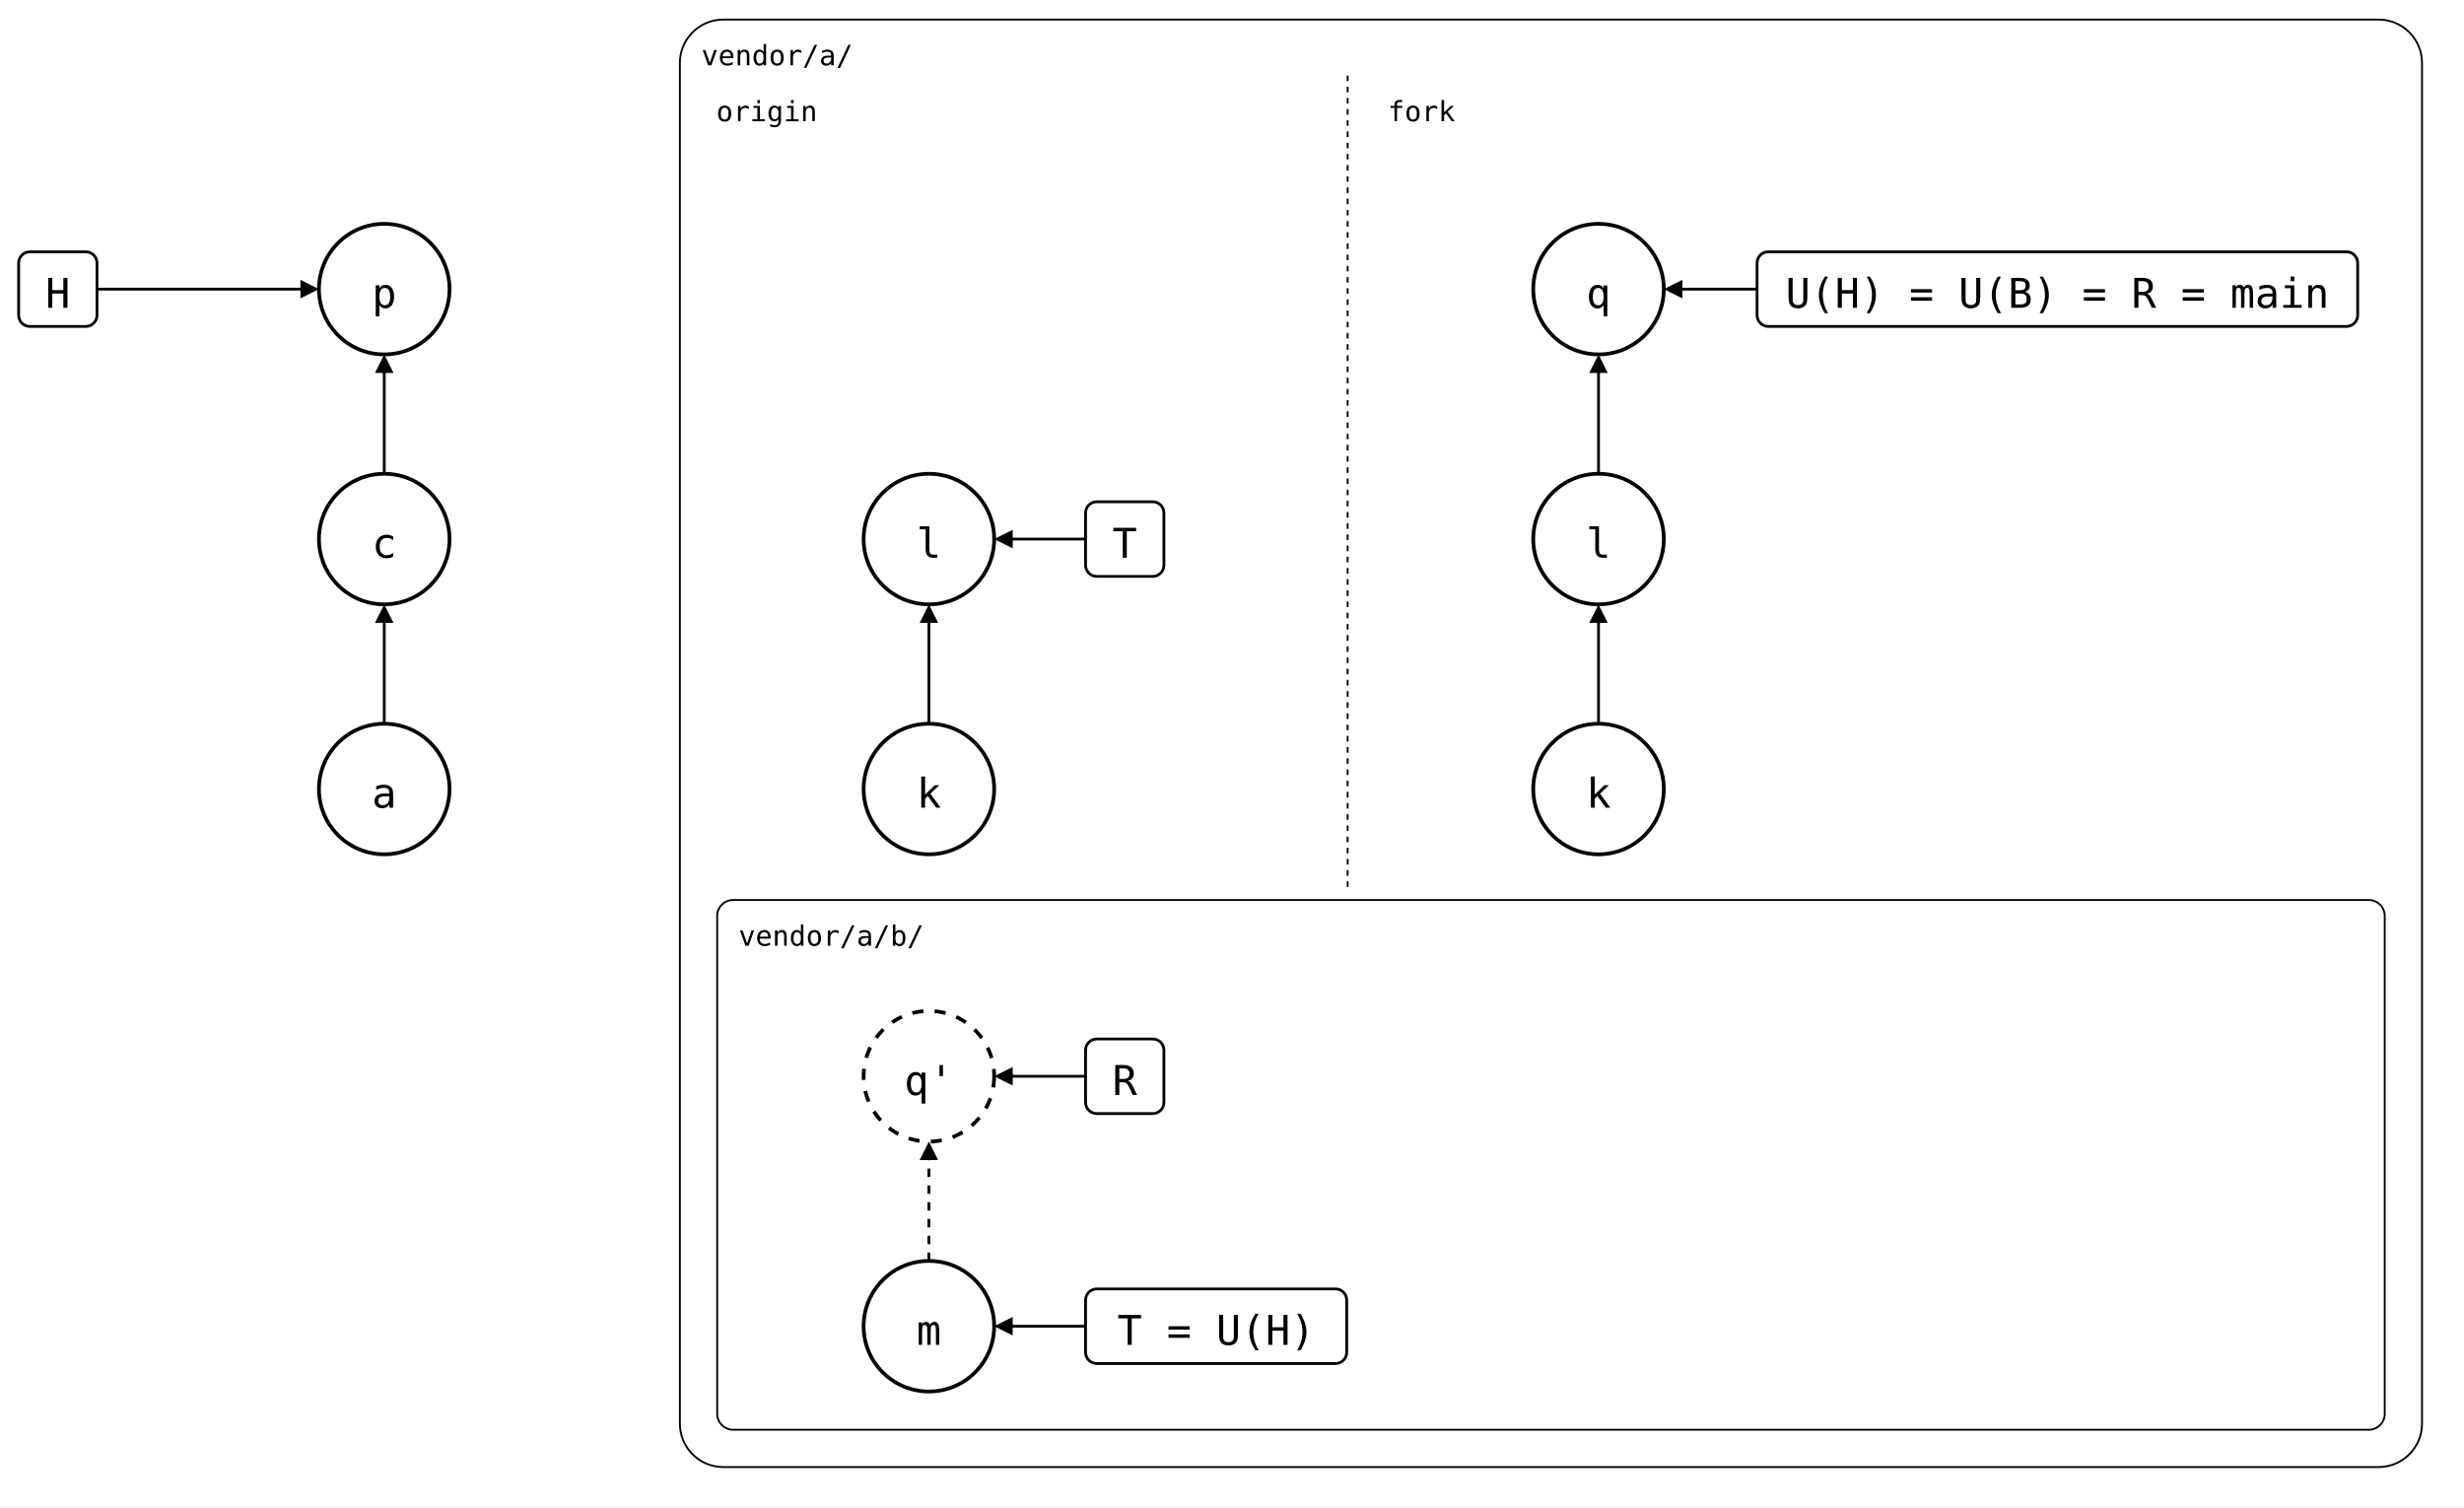
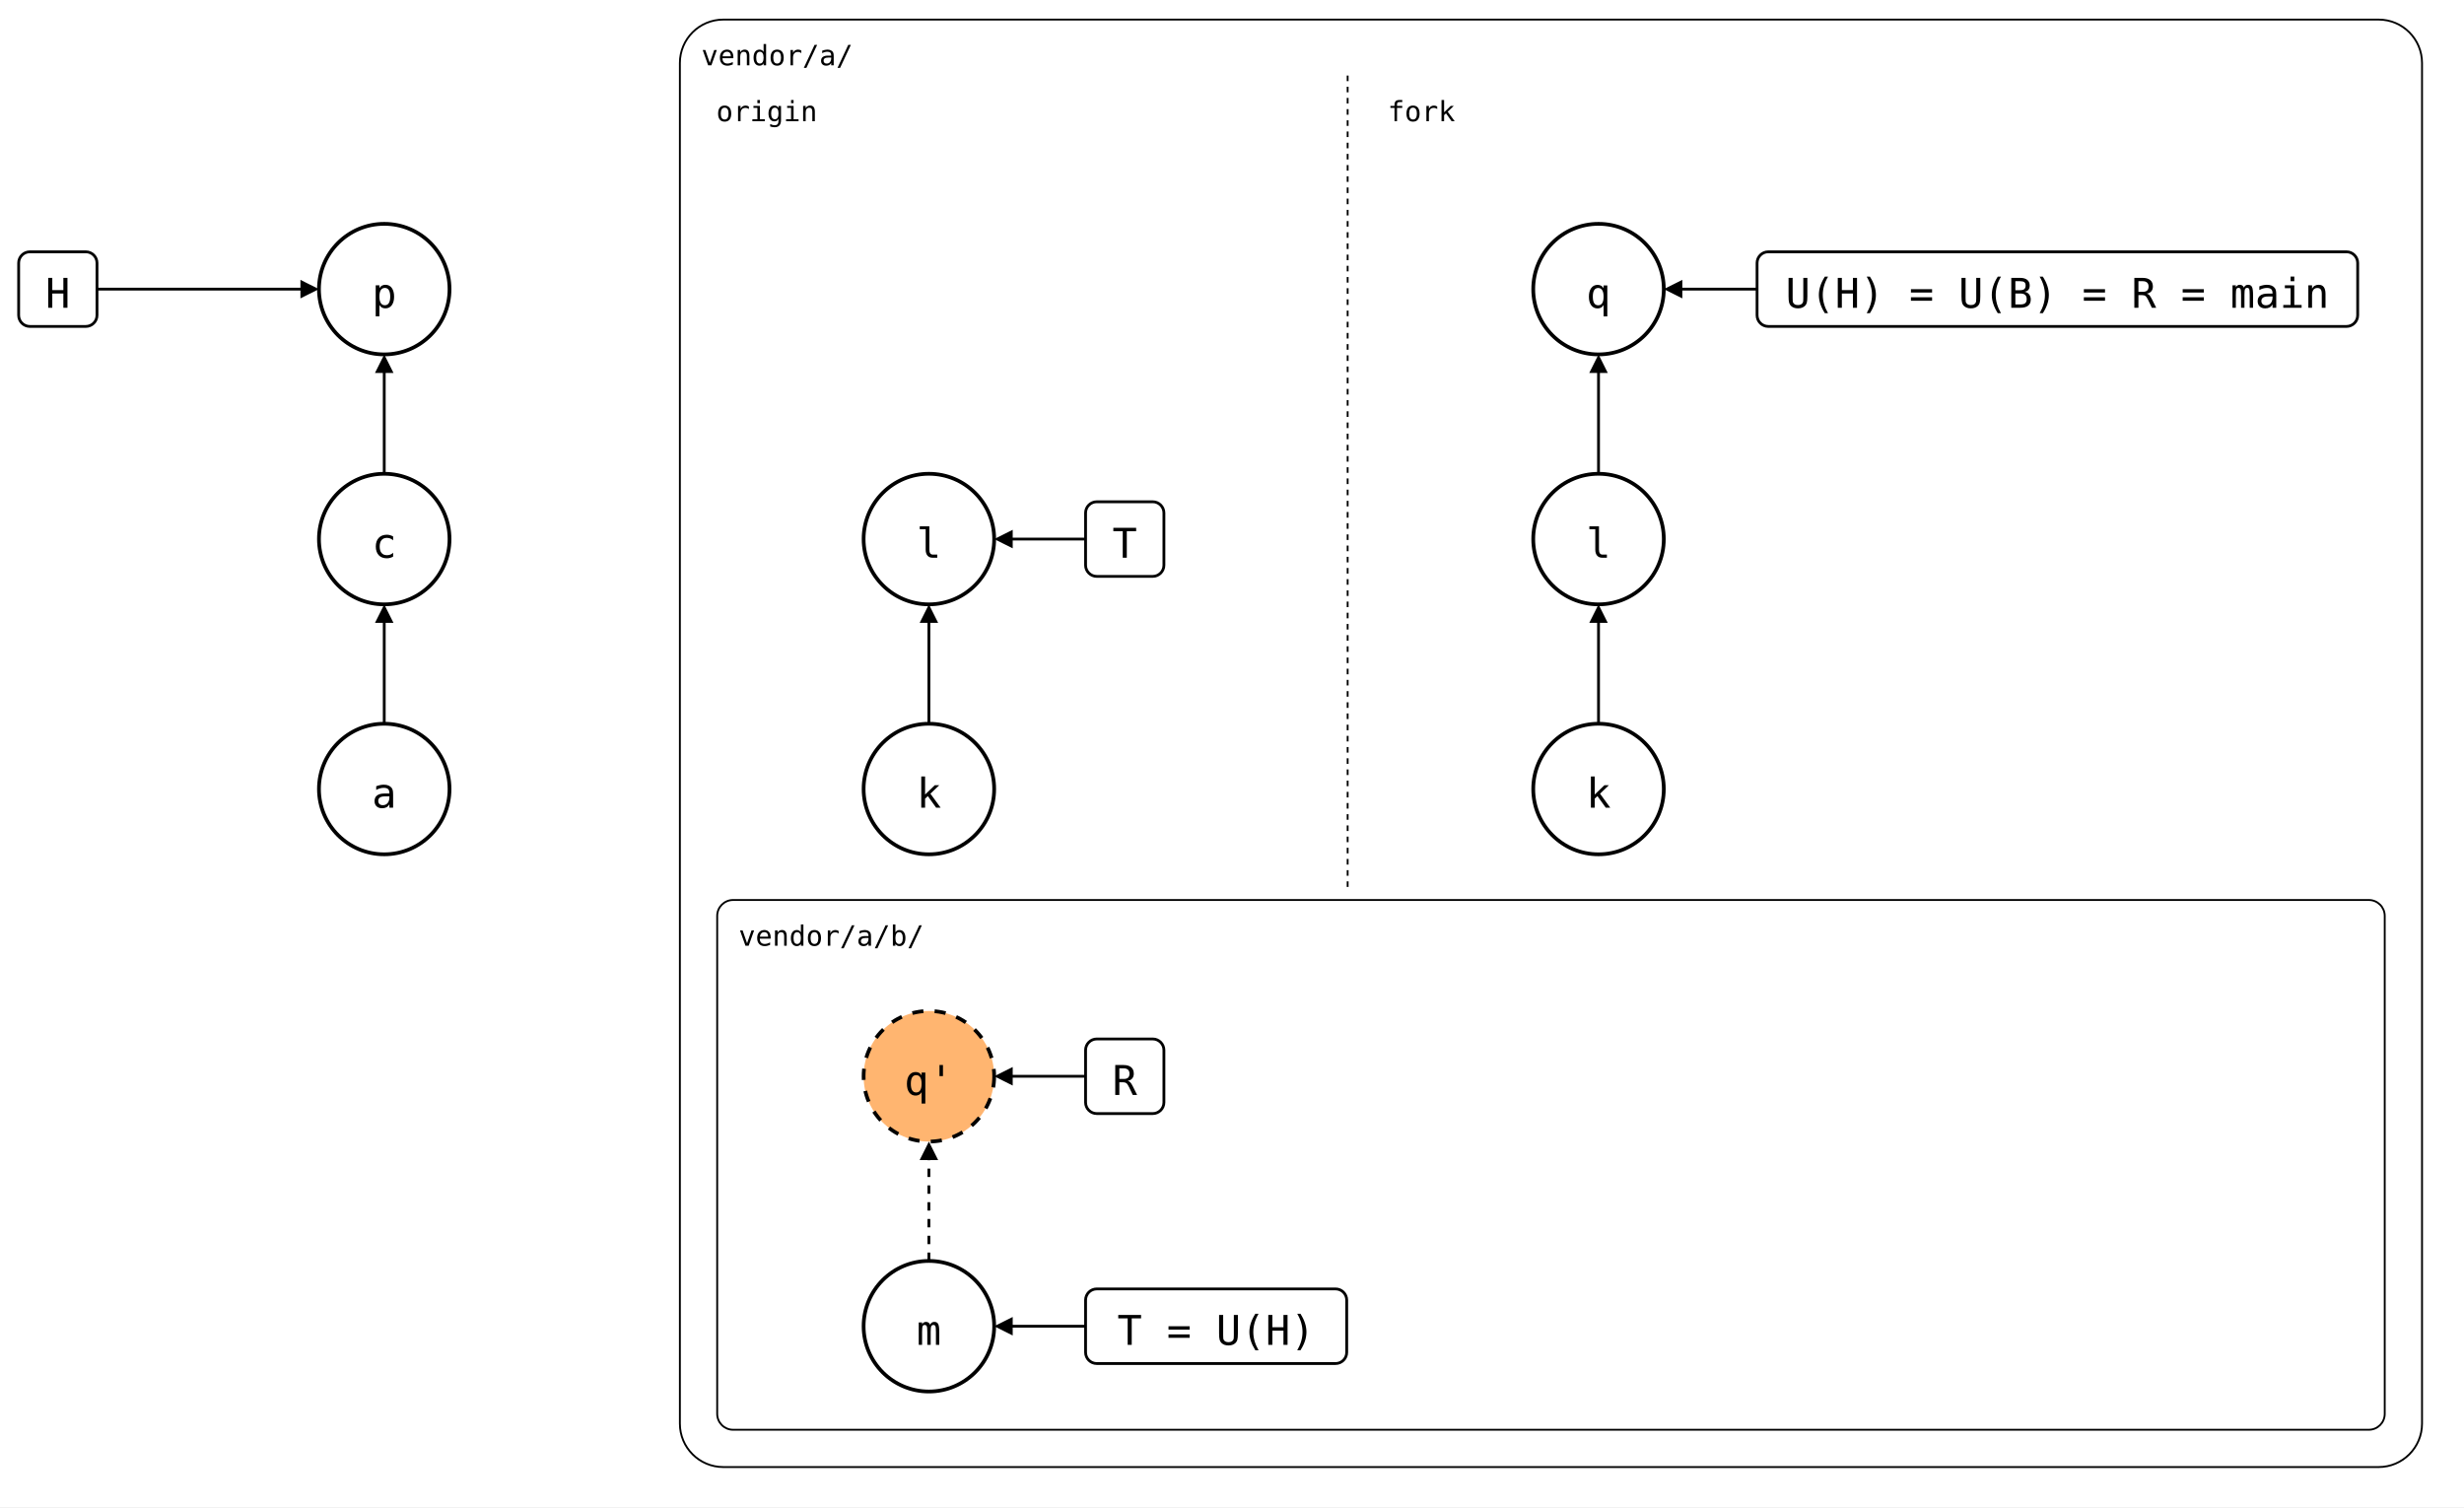
- <svg xmlns="http://www.w3.org/2000/svg" style="background: #ffffff; background-color: light-dark(#ffffff, #121212); color-scheme: light dark;" version="1.1" width="1321px" height="808px" viewBox="0 0 1321 808" id="ge-svg-28UY_pjVFApOKVcDP2Oc" content="&lt;mxfile host=&quot;Electron&quot;&gt;&#10;  &lt;diagram name=&quot;outer-fork&quot; id=&quot;outer-fork&quot;&gt;&#10;    &lt;mxGraphModel grid=&quot;0&quot; gridSize=&quot;10&quot; guides=&quot;1&quot; tooltips=&quot;1&quot; connect=&quot;1&quot; arrows=&quot;1&quot; fold=&quot;0&quot; page=&quot;0&quot; pageScale=&quot;1&quot; pageWidth=&quot;850&quot; pageHeight=&quot;1100&quot; background=&quot;#ffffff&quot; math=&quot;0&quot; shadow=&quot;0&quot;&gt;&#10;      &lt;root&gt;&#10;        &lt;mxCell id=&quot;0&quot; /&gt;&#10;        &lt;mxCell id=&quot;1&quot; parent=&quot;0&quot; /&gt;&#10;        &lt;mxCell id=&quot;lane_a&quot; parent=&quot;1&quot; style=&quot;rounded=1;arcSize=3;fillColor=none;strokeWidth=1;fontSize=15;verticalAlign=top;align=left;spacingLeft=10;spacingTop=4;fontFamily=Roboto Mono,monospace;&quot; value=&quot;vendor/a/&quot; vertex=&quot;1&quot;&gt;&#10;          &lt;mxGeometry height=&quot;776&quot; width=&quot;934&quot; x=&quot;422&quot; y=&quot;30&quot; as=&quot;geometry&quot; /&gt;&#10;        &lt;/mxCell&gt;&#10;        &lt;mxCell id=&quot;sep&quot; parent=&quot;1&quot; style=&quot;line;direction=south;dashed=1;strokeWidth=1;&quot; value=&quot;&quot; vertex=&quot;1&quot;&gt;&#10;          &lt;mxGeometry height=&quot;438&quot; width=&quot;20&quot; x=&quot;770&quot; y=&quot;60&quot; as=&quot;geometry&quot; /&gt;&#10;        &lt;/mxCell&gt;&#10;        &lt;mxCell id=&quot;side_o&quot; parent=&quot;1&quot; style=&quot;text;fontSize=15;align=left;verticalAlign=top;fontFamily=Roboto Mono,monospace;&quot; value=&quot;origin&quot; vertex=&quot;1&quot;&gt;&#10;          &lt;mxGeometry height=&quot;24&quot; width=&quot;120&quot; x=&quot;440&quot; y=&quot;64&quot; as=&quot;geometry&quot; /&gt;&#10;        &lt;/mxCell&gt;&#10;        &lt;mxCell id=&quot;side_f&quot; parent=&quot;1&quot; style=&quot;text;fontSize=15;align=left;verticalAlign=top;fontFamily=Roboto Mono,monospace;&quot; value=&quot;fork&quot; vertex=&quot;1&quot;&gt;&#10;          &lt;mxGeometry height=&quot;24&quot; width=&quot;120&quot; x=&quot;800&quot; y=&quot;64&quot; as=&quot;geometry&quot; /&gt;&#10;        &lt;/mxCell&gt;&#10;        &lt;mxCell id=&quot;lane_b&quot; parent=&quot;1&quot; style=&quot;rounded=1;arcSize=3;fillColor=none;strokeWidth=1;fontSize=15;verticalAlign=top;align=left;spacingLeft=10;spacingTop=4;fontFamily=Roboto Mono,monospace;&quot; value=&quot;vendor/a/b/&quot; vertex=&quot;1&quot;&gt;&#10;          &lt;mxGeometry height=&quot;284&quot; width=&quot;894&quot; x=&quot;442&quot; y=&quot;502&quot; as=&quot;geometry&quot; /&gt;&#10;        &lt;/mxCell&gt;&#10;        &lt;mxCell id=&quot;p&quot; parent=&quot;1&quot; style=&quot;ellipse;aspect=fixed;strokeWidth=2;fontSize=22;fontFamily=Roboto Mono,monospace;&quot; value=&quot;p&quot; vertex=&quot;1&quot;&gt;&#10;          &lt;mxGeometry height=&quot;70&quot; width=&quot;70&quot; x=&quot;229&quot; y=&quot;140&quot; as=&quot;geometry&quot; /&gt;&#10;        &lt;/mxCell&gt;&#10;        &lt;mxCell id=&quot;c&quot; parent=&quot;1&quot; style=&quot;ellipse;aspect=fixed;strokeWidth=2;fontSize=22;fontFamily=Roboto Mono,monospace;&quot; value=&quot;c&quot; vertex=&quot;1&quot;&gt;&#10;          &lt;mxGeometry height=&quot;70&quot; width=&quot;70&quot; x=&quot;229&quot; y=&quot;274&quot; as=&quot;geometry&quot; /&gt;&#10;        &lt;/mxCell&gt;&#10;        &lt;mxCell id=&quot;a&quot; parent=&quot;1&quot; style=&quot;ellipse;aspect=fixed;strokeWidth=2;fontSize=22;fontFamily=Roboto Mono,monospace;&quot; value=&quot;a&quot; vertex=&quot;1&quot;&gt;&#10;          &lt;mxGeometry height=&quot;70&quot; width=&quot;70&quot; x=&quot;229&quot; y=&quot;408&quot; as=&quot;geometry&quot; /&gt;&#10;        &lt;/mxCell&gt;&#10;        &lt;mxCell id=&quot;lo&quot; parent=&quot;1&quot; style=&quot;ellipse;aspect=fixed;strokeWidth=2;fontSize=22;fontFamily=Roboto Mono,monospace;&quot; value=&quot;l&quot; vertex=&quot;1&quot;&gt;&#10;          &lt;mxGeometry height=&quot;70&quot; width=&quot;70&quot; x=&quot;521&quot; y=&quot;274&quot; as=&quot;geometry&quot; /&gt;&#10;        &lt;/mxCell&gt;&#10;        &lt;mxCell id=&quot;ko&quot; parent=&quot;1&quot; style=&quot;ellipse;aspect=fixed;strokeWidth=2;fontSize=22;fontFamily=Roboto Mono,monospace;&quot; value=&quot;k&quot; vertex=&quot;1&quot;&gt;&#10;          &lt;mxGeometry height=&quot;70&quot; width=&quot;70&quot; x=&quot;521&quot; y=&quot;408&quot; as=&quot;geometry&quot; /&gt;&#10;        &lt;/mxCell&gt;&#10;        &lt;mxCell id=&quot;q&quot; parent=&quot;1&quot; style=&quot;ellipse;aspect=fixed;strokeWidth=2;fontSize=22;fontFamily=Roboto Mono,monospace;&quot; value=&quot;q&quot; vertex=&quot;1&quot;&gt;&#10;          &lt;mxGeometry height=&quot;70&quot; width=&quot;70&quot; x=&quot;880&quot; y=&quot;140&quot; as=&quot;geometry&quot; /&gt;&#10;        &lt;/mxCell&gt;&#10;        &lt;mxCell id=&quot;lf&quot; parent=&quot;1&quot; style=&quot;ellipse;aspect=fixed;strokeWidth=2;fontSize=22;fontFamily=Roboto Mono,monospace;&quot; value=&quot;l&quot; vertex=&quot;1&quot;&gt;&#10;          &lt;mxGeometry height=&quot;70&quot; width=&quot;70&quot; x=&quot;880&quot; y=&quot;274&quot; as=&quot;geometry&quot; /&gt;&#10;        &lt;/mxCell&gt;&#10;        &lt;mxCell id=&quot;kf&quot; parent=&quot;1&quot; style=&quot;ellipse;aspect=fixed;strokeWidth=2;fontSize=22;fontFamily=Roboto Mono,monospace;&quot; value=&quot;k&quot; vertex=&quot;1&quot;&gt;&#10;          &lt;mxGeometry height=&quot;70&quot; width=&quot;70&quot; x=&quot;880&quot; y=&quot;408&quot; as=&quot;geometry&quot; /&gt;&#10;        &lt;/mxCell&gt;&#10;        &lt;mxCell id=&quot;q2&quot; parent=&quot;1&quot; style=&quot;ellipse;aspect=fixed;strokeWidth=2;fontSize=22;fontFamily=Roboto Mono,monospace;dashed=1;&quot; value=&quot;q&amp;#39;&quot; vertex=&quot;1&quot;&gt;&#10;          &lt;mxGeometry height=&quot;70&quot; width=&quot;70&quot; x=&quot;521&quot; y=&quot;562&quot; as=&quot;geometry&quot; /&gt;&#10;        &lt;/mxCell&gt;&#10;        &lt;mxCell id=&quot;m&quot; parent=&quot;1&quot; style=&quot;ellipse;aspect=fixed;strokeWidth=2;fontSize=22;fontFamily=Roboto Mono,monospace;&quot; value=&quot;m&quot; vertex=&quot;1&quot;&gt;&#10;          &lt;mxGeometry height=&quot;70&quot; width=&quot;70&quot; x=&quot;521&quot; y=&quot;696&quot; as=&quot;geometry&quot; /&gt;&#10;        &lt;/mxCell&gt;&#10;        &lt;mxCell id=&quot;h&quot; parent=&quot;1&quot; style=&quot;rounded=1;strokeWidth=1.5;fontSize=22;fontFamily=Roboto Mono,monospace;&quot; value=&quot;H&quot; vertex=&quot;1&quot;&gt;&#10;          &lt;mxGeometry height=&quot;40&quot; width=&quot;42&quot; x=&quot;68&quot; y=&quot;155&quot; as=&quot;geometry&quot; /&gt;&#10;        &lt;/mxCell&gt;&#10;        &lt;mxCell id=&quot;t&quot; parent=&quot;1&quot; style=&quot;rounded=1;strokeWidth=1.5;fontSize=22;fontFamily=Roboto Mono,monospace;&quot; value=&quot;T&quot; vertex=&quot;1&quot;&gt;&#10;          &lt;mxGeometry height=&quot;40&quot; width=&quot;42&quot; x=&quot;640&quot; y=&quot;289&quot; as=&quot;geometry&quot; /&gt;&#10;        &lt;/mxCell&gt;&#10;        &lt;mxCell id=&quot;u&quot; parent=&quot;1&quot; style=&quot;rounded=1;strokeWidth=1.5;fontSize=22;fontFamily=Roboto Mono,monospace;&quot; value=&quot;U(H) = U(B) = R = main&quot; vertex=&quot;1&quot;&gt;&#10;          &lt;mxGeometry height=&quot;40&quot; width=&quot;322&quot; x=&quot;1000&quot; y=&quot;155&quot; as=&quot;geometry&quot; /&gt;&#10;        &lt;/mxCell&gt;&#10;        &lt;mxCell id=&quot;rb&quot; parent=&quot;1&quot; style=&quot;rounded=1;strokeWidth=1.5;fontSize=22;fontFamily=Roboto Mono,monospace;&quot; value=&quot;R&quot; vertex=&quot;1&quot;&gt;&#10;          &lt;mxGeometry height=&quot;40&quot; width=&quot;42&quot; x=&quot;640&quot; y=&quot;577&quot; as=&quot;geometry&quot; /&gt;&#10;        &lt;/mxCell&gt;&#10;        &lt;mxCell id=&quot;tb&quot; parent=&quot;1&quot; style=&quot;rounded=1;strokeWidth=1.5;fontSize=22;fontFamily=Roboto Mono,monospace;&quot; value=&quot;T = U(H)&quot; vertex=&quot;1&quot;&gt;&#10;          &lt;mxGeometry height=&quot;40&quot; width=&quot;140&quot; x=&quot;640&quot; y=&quot;711&quot; as=&quot;geometry&quot; /&gt;&#10;        &lt;/mxCell&gt;&#10;        &lt;mxCell id=&quot;e0&quot; edge=&quot;1&quot; parent=&quot;1&quot; source=&quot;a&quot; style=&quot;endArrow=block;endFill=1;html=1;strokeWidth=1.5;rounded=0;&quot; target=&quot;c&quot;&gt;&#10;          &lt;mxGeometry relative=&quot;1&quot; as=&quot;geometry&quot; /&gt;&#10;        &lt;/mxCell&gt;&#10;        &lt;mxCell id=&quot;e1&quot; edge=&quot;1&quot; parent=&quot;1&quot; source=&quot;c&quot; style=&quot;endArrow=block;endFill=1;html=1;strokeWidth=1.5;rounded=0;&quot; target=&quot;p&quot;&gt;&#10;          &lt;mxGeometry relative=&quot;1&quot; as=&quot;geometry&quot; /&gt;&#10;        &lt;/mxCell&gt;&#10;        &lt;mxCell id=&quot;e2&quot; edge=&quot;1&quot; parent=&quot;1&quot; source=&quot;ko&quot; style=&quot;endArrow=block;endFill=1;html=1;strokeWidth=1.5;rounded=0;&quot; target=&quot;lo&quot;&gt;&#10;          &lt;mxGeometry relative=&quot;1&quot; as=&quot;geometry&quot; /&gt;&#10;        &lt;/mxCell&gt;&#10;        &lt;mxCell id=&quot;e3&quot; edge=&quot;1&quot; parent=&quot;1&quot; source=&quot;kf&quot; style=&quot;endArrow=block;endFill=1;html=1;strokeWidth=1.5;rounded=0;&quot; target=&quot;lf&quot;&gt;&#10;          &lt;mxGeometry relative=&quot;1&quot; as=&quot;geometry&quot; /&gt;&#10;        &lt;/mxCell&gt;&#10;        &lt;mxCell id=&quot;e4&quot; edge=&quot;1&quot; parent=&quot;1&quot; source=&quot;lf&quot; style=&quot;endArrow=block;endFill=1;html=1;strokeWidth=1.5;rounded=0;&quot; target=&quot;q&quot;&gt;&#10;          &lt;mxGeometry relative=&quot;1&quot; as=&quot;geometry&quot; /&gt;&#10;        &lt;/mxCell&gt;&#10;        &lt;mxCell id=&quot;e5&quot; edge=&quot;1&quot; parent=&quot;1&quot; source=&quot;m&quot; style=&quot;endArrow=block;endFill=1;html=1;strokeWidth=1.5;rounded=0;dashed=1;&quot; target=&quot;q2&quot;&gt;&#10;          &lt;mxGeometry relative=&quot;1&quot; as=&quot;geometry&quot; /&gt;&#10;        &lt;/mxCell&gt;&#10;        &lt;mxCell id=&quot;e6&quot; edge=&quot;1&quot; parent=&quot;1&quot; source=&quot;h&quot; style=&quot;endArrow=block;endFill=1;html=1;strokeWidth=1.5;rounded=0;&quot; target=&quot;p&quot;&gt;&#10;          &lt;mxGeometry relative=&quot;1&quot; as=&quot;geometry&quot; /&gt;&#10;        &lt;/mxCell&gt;&#10;        &lt;mxCell id=&quot;e7&quot; edge=&quot;1&quot; parent=&quot;1&quot; source=&quot;t&quot; style=&quot;endArrow=block;endFill=1;html=1;strokeWidth=1.5;rounded=0;&quot; target=&quot;lo&quot;&gt;&#10;          &lt;mxGeometry relative=&quot;1&quot; as=&quot;geometry&quot; /&gt;&#10;        &lt;/mxCell&gt;&#10;        &lt;mxCell id=&quot;e8&quot; edge=&quot;1&quot; parent=&quot;1&quot; source=&quot;u&quot; style=&quot;endArrow=block;endFill=1;html=1;strokeWidth=1.5;rounded=0;&quot; target=&quot;q&quot;&gt;&#10;          &lt;mxGeometry relative=&quot;1&quot; as=&quot;geometry&quot; /&gt;&#10;        &lt;/mxCell&gt;&#10;        &lt;mxCell id=&quot;e9&quot; edge=&quot;1&quot; parent=&quot;1&quot; source=&quot;rb&quot; style=&quot;endArrow=block;endFill=1;html=1;strokeWidth=1.5;rounded=0;&quot; target=&quot;q2&quot;&gt;&#10;          &lt;mxGeometry relative=&quot;1&quot; as=&quot;geometry&quot; /&gt;&#10;        &lt;/mxCell&gt;&#10;        &lt;mxCell id=&quot;e10&quot; edge=&quot;1&quot; parent=&quot;1&quot; source=&quot;tb&quot; style=&quot;endArrow=block;endFill=1;html=1;strokeWidth=1.5;rounded=0;&quot; target=&quot;m&quot;&gt;&#10;          &lt;mxGeometry relative=&quot;1&quot; as=&quot;geometry&quot; /&gt;&#10;        &lt;/mxCell&gt;&#10;      &lt;/root&gt;&#10;    &lt;/mxGraphModel&gt;&#10;  &lt;/diagram&gt;&#10;&lt;/mxfile&gt;&#10;">
-   <style type="text/css">@supports (color: light-dark(#000, #fff)) { #ge-svg-28UY_pjVFApOKVcDP2Oc { --ge-adaptive-bg: light-dark(#ffffff, var(--ge-dark-color, #121212)); } }</style>
+ <svg xmlns="http://www.w3.org/2000/svg" style="background: #ffffff; background-color: light-dark(#ffffff, #121212); color-scheme: light dark;" version="1.1" width="1321px" height="808px" viewBox="0 0 1321 808" id="ge-svg-xjHwvdS8dey8hmHwLLal" content="&lt;mxfile host=&quot;Electron&quot;&gt;&#10;  &lt;diagram name=&quot;outer-fork&quot; id=&quot;outer-fork&quot;&gt;&#10;    &lt;mxGraphModel grid=&quot;0&quot; gridSize=&quot;10&quot; guides=&quot;1&quot; tooltips=&quot;1&quot; connect=&quot;1&quot; arrows=&quot;1&quot; fold=&quot;0&quot; page=&quot;0&quot; pageScale=&quot;1&quot; pageWidth=&quot;850&quot; pageHeight=&quot;1100&quot; background=&quot;#ffffff&quot; math=&quot;0&quot; shadow=&quot;0&quot;&gt;&#10;      &lt;root&gt;&#10;        &lt;mxCell id=&quot;0&quot; /&gt;&#10;        &lt;mxCell id=&quot;1&quot; parent=&quot;0&quot; /&gt;&#10;        &lt;mxCell id=&quot;lane_a&quot; parent=&quot;1&quot; style=&quot;rounded=1;arcSize=3;fillColor=none;strokeWidth=1;fontSize=15;verticalAlign=top;align=left;spacingLeft=10;spacingTop=4;fontFamily=Roboto Mono,monospace;&quot; value=&quot;vendor/a/&quot; vertex=&quot;1&quot;&gt;&#10;          &lt;mxGeometry height=&quot;776&quot; width=&quot;934&quot; x=&quot;422&quot; y=&quot;30&quot; as=&quot;geometry&quot; /&gt;&#10;        &lt;/mxCell&gt;&#10;        &lt;mxCell id=&quot;sep&quot; parent=&quot;1&quot; style=&quot;line;direction=south;dashed=1;strokeWidth=1;&quot; value=&quot;&quot; vertex=&quot;1&quot;&gt;&#10;          &lt;mxGeometry height=&quot;438&quot; width=&quot;20&quot; x=&quot;770&quot; y=&quot;60&quot; as=&quot;geometry&quot; /&gt;&#10;        &lt;/mxCell&gt;&#10;        &lt;mxCell id=&quot;side_o&quot; parent=&quot;1&quot; style=&quot;text;fontSize=15;align=left;verticalAlign=top;fontFamily=Roboto Mono,monospace;&quot; value=&quot;origin&quot; vertex=&quot;1&quot;&gt;&#10;          &lt;mxGeometry height=&quot;24&quot; width=&quot;120&quot; x=&quot;440&quot; y=&quot;64&quot; as=&quot;geometry&quot; /&gt;&#10;        &lt;/mxCell&gt;&#10;        &lt;mxCell id=&quot;side_f&quot; parent=&quot;1&quot; style=&quot;text;fontSize=15;align=left;verticalAlign=top;fontFamily=Roboto Mono,monospace;&quot; value=&quot;fork&quot; vertex=&quot;1&quot;&gt;&#10;          &lt;mxGeometry height=&quot;24&quot; width=&quot;120&quot; x=&quot;800&quot; y=&quot;64&quot; as=&quot;geometry&quot; /&gt;&#10;        &lt;/mxCell&gt;&#10;        &lt;mxCell id=&quot;lane_b&quot; parent=&quot;1&quot; style=&quot;rounded=1;arcSize=3;fillColor=none;strokeWidth=1;fontSize=15;verticalAlign=top;align=left;spacingLeft=10;spacingTop=4;fontFamily=Roboto Mono,monospace;&quot; value=&quot;vendor/a/b/&quot; vertex=&quot;1&quot;&gt;&#10;          &lt;mxGeometry height=&quot;284&quot; width=&quot;894&quot; x=&quot;442&quot; y=&quot;502&quot; as=&quot;geometry&quot; /&gt;&#10;        &lt;/mxCell&gt;&#10;        &lt;mxCell id=&quot;p&quot; parent=&quot;1&quot; style=&quot;ellipse;aspect=fixed;strokeWidth=2;fontSize=22;fontFamily=Roboto Mono,monospace;&quot; value=&quot;p&quot; vertex=&quot;1&quot;&gt;&#10;          &lt;mxGeometry height=&quot;70&quot; width=&quot;70&quot; x=&quot;229&quot; y=&quot;140&quot; as=&quot;geometry&quot; /&gt;&#10;        &lt;/mxCell&gt;&#10;        &lt;mxCell id=&quot;c&quot; parent=&quot;1&quot; style=&quot;ellipse;aspect=fixed;strokeWidth=2;fontSize=22;fontFamily=Roboto Mono,monospace;&quot; value=&quot;c&quot; vertex=&quot;1&quot;&gt;&#10;          &lt;mxGeometry height=&quot;70&quot; width=&quot;70&quot; x=&quot;229&quot; y=&quot;274&quot; as=&quot;geometry&quot; /&gt;&#10;        &lt;/mxCell&gt;&#10;        &lt;mxCell id=&quot;a&quot; parent=&quot;1&quot; style=&quot;ellipse;aspect=fixed;strokeWidth=2;fontSize=22;fontFamily=Roboto Mono,monospace;&quot; value=&quot;a&quot; vertex=&quot;1&quot;&gt;&#10;          &lt;mxGeometry height=&quot;70&quot; width=&quot;70&quot; x=&quot;229&quot; y=&quot;408&quot; as=&quot;geometry&quot; /&gt;&#10;        &lt;/mxCell&gt;&#10;        &lt;mxCell id=&quot;lo&quot; parent=&quot;1&quot; style=&quot;ellipse;aspect=fixed;strokeWidth=2;fontSize=22;fontFamily=Roboto Mono,monospace;&quot; value=&quot;l&quot; vertex=&quot;1&quot;&gt;&#10;          &lt;mxGeometry height=&quot;70&quot; width=&quot;70&quot; x=&quot;521&quot; y=&quot;274&quot; as=&quot;geometry&quot; /&gt;&#10;        &lt;/mxCell&gt;&#10;        &lt;mxCell id=&quot;ko&quot; parent=&quot;1&quot; style=&quot;ellipse;aspect=fixed;strokeWidth=2;fontSize=22;fontFamily=Roboto Mono,monospace;&quot; value=&quot;k&quot; vertex=&quot;1&quot;&gt;&#10;          &lt;mxGeometry height=&quot;70&quot; width=&quot;70&quot; x=&quot;521&quot; y=&quot;408&quot; as=&quot;geometry&quot; /&gt;&#10;        &lt;/mxCell&gt;&#10;        &lt;mxCell id=&quot;q&quot; parent=&quot;1&quot; style=&quot;ellipse;aspect=fixed;strokeWidth=2;fontSize=22;fontFamily=Roboto Mono,monospace;&quot; value=&quot;q&quot; vertex=&quot;1&quot;&gt;&#10;          &lt;mxGeometry height=&quot;70&quot; width=&quot;70&quot; x=&quot;880&quot; y=&quot;140&quot; as=&quot;geometry&quot; /&gt;&#10;        &lt;/mxCell&gt;&#10;        &lt;mxCell id=&quot;lf&quot; parent=&quot;1&quot; style=&quot;ellipse;aspect=fixed;strokeWidth=2;fontSize=22;fontFamily=Roboto Mono,monospace;&quot; value=&quot;l&quot; vertex=&quot;1&quot;&gt;&#10;          &lt;mxGeometry height=&quot;70&quot; width=&quot;70&quot; x=&quot;880&quot; y=&quot;274&quot; as=&quot;geometry&quot; /&gt;&#10;        &lt;/mxCell&gt;&#10;        &lt;mxCell id=&quot;kf&quot; parent=&quot;1&quot; style=&quot;ellipse;aspect=fixed;strokeWidth=2;fontSize=22;fontFamily=Roboto Mono,monospace;&quot; value=&quot;k&quot; vertex=&quot;1&quot;&gt;&#10;          &lt;mxGeometry height=&quot;70&quot; width=&quot;70&quot; x=&quot;880&quot; y=&quot;408&quot; as=&quot;geometry&quot; /&gt;&#10;        &lt;/mxCell&gt;&#10;        &lt;mxCell id=&quot;q2&quot; parent=&quot;1&quot; style=&quot;ellipse;aspect=fixed;strokeWidth=2;fontSize=22;fontFamily=Roboto Mono,monospace;dashed=1;fillColor=#FFB570;&quot; value=&quot;q&amp;#39;&quot; vertex=&quot;1&quot;&gt;&#10;          &lt;mxGeometry height=&quot;70&quot; width=&quot;70&quot; x=&quot;521&quot; y=&quot;562&quot; as=&quot;geometry&quot; /&gt;&#10;        &lt;/mxCell&gt;&#10;        &lt;mxCell id=&quot;m&quot; parent=&quot;1&quot; style=&quot;ellipse;aspect=fixed;strokeWidth=2;fontSize=22;fontFamily=Roboto Mono,monospace;&quot; value=&quot;m&quot; vertex=&quot;1&quot;&gt;&#10;          &lt;mxGeometry height=&quot;70&quot; width=&quot;70&quot; x=&quot;521&quot; y=&quot;696&quot; as=&quot;geometry&quot; /&gt;&#10;        &lt;/mxCell&gt;&#10;        &lt;mxCell id=&quot;h&quot; parent=&quot;1&quot; style=&quot;rounded=1;strokeWidth=1.5;fontSize=22;fontFamily=Roboto Mono,monospace;&quot; value=&quot;H&quot; vertex=&quot;1&quot;&gt;&#10;          &lt;mxGeometry height=&quot;40&quot; width=&quot;42&quot; x=&quot;68&quot; y=&quot;155&quot; as=&quot;geometry&quot; /&gt;&#10;        &lt;/mxCell&gt;&#10;        &lt;mxCell id=&quot;t&quot; parent=&quot;1&quot; style=&quot;rounded=1;strokeWidth=1.5;fontSize=22;fontFamily=Roboto Mono,monospace;&quot; value=&quot;T&quot; vertex=&quot;1&quot;&gt;&#10;          &lt;mxGeometry height=&quot;40&quot; width=&quot;42&quot; x=&quot;640&quot; y=&quot;289&quot; as=&quot;geometry&quot; /&gt;&#10;        &lt;/mxCell&gt;&#10;        &lt;mxCell id=&quot;u&quot; parent=&quot;1&quot; style=&quot;rounded=1;strokeWidth=1.5;fontSize=22;fontFamily=Roboto Mono,monospace;&quot; value=&quot;U(H) = U(B) = R = main&quot; vertex=&quot;1&quot;&gt;&#10;          &lt;mxGeometry height=&quot;40&quot; width=&quot;322&quot; x=&quot;1000&quot; y=&quot;155&quot; as=&quot;geometry&quot; /&gt;&#10;        &lt;/mxCell&gt;&#10;        &lt;mxCell id=&quot;rb&quot; parent=&quot;1&quot; style=&quot;rounded=1;strokeWidth=1.5;fontSize=22;fontFamily=Roboto Mono,monospace;&quot; value=&quot;R&quot; vertex=&quot;1&quot;&gt;&#10;          &lt;mxGeometry height=&quot;40&quot; width=&quot;42&quot; x=&quot;640&quot; y=&quot;577&quot; as=&quot;geometry&quot; /&gt;&#10;        &lt;/mxCell&gt;&#10;        &lt;mxCell id=&quot;tb&quot; parent=&quot;1&quot; style=&quot;rounded=1;strokeWidth=1.5;fontSize=22;fontFamily=Roboto Mono,monospace;&quot; value=&quot;T = U(H)&quot; vertex=&quot;1&quot;&gt;&#10;          &lt;mxGeometry height=&quot;40&quot; width=&quot;140&quot; x=&quot;640&quot; y=&quot;711&quot; as=&quot;geometry&quot; /&gt;&#10;        &lt;/mxCell&gt;&#10;        &lt;mxCell id=&quot;e0&quot; edge=&quot;1&quot; parent=&quot;1&quot; source=&quot;a&quot; style=&quot;endArrow=block;endFill=1;html=1;strokeWidth=1.5;rounded=0;&quot; target=&quot;c&quot;&gt;&#10;          &lt;mxGeometry relative=&quot;1&quot; as=&quot;geometry&quot; /&gt;&#10;        &lt;/mxCell&gt;&#10;        &lt;mxCell id=&quot;e1&quot; edge=&quot;1&quot; parent=&quot;1&quot; source=&quot;c&quot; style=&quot;endArrow=block;endFill=1;html=1;strokeWidth=1.5;rounded=0;&quot; target=&quot;p&quot;&gt;&#10;          &lt;mxGeometry relative=&quot;1&quot; as=&quot;geometry&quot; /&gt;&#10;        &lt;/mxCell&gt;&#10;        &lt;mxCell id=&quot;e2&quot; edge=&quot;1&quot; parent=&quot;1&quot; source=&quot;ko&quot; style=&quot;endArrow=block;endFill=1;html=1;strokeWidth=1.5;rounded=0;&quot; target=&quot;lo&quot;&gt;&#10;          &lt;mxGeometry relative=&quot;1&quot; as=&quot;geometry&quot; /&gt;&#10;        &lt;/mxCell&gt;&#10;        &lt;mxCell id=&quot;e3&quot; edge=&quot;1&quot; parent=&quot;1&quot; source=&quot;kf&quot; style=&quot;endArrow=block;endFill=1;html=1;strokeWidth=1.5;rounded=0;&quot; target=&quot;lf&quot;&gt;&#10;          &lt;mxGeometry relative=&quot;1&quot; as=&quot;geometry&quot; /&gt;&#10;        &lt;/mxCell&gt;&#10;        &lt;mxCell id=&quot;e4&quot; edge=&quot;1&quot; parent=&quot;1&quot; source=&quot;lf&quot; style=&quot;endArrow=block;endFill=1;html=1;strokeWidth=1.5;rounded=0;&quot; target=&quot;q&quot;&gt;&#10;          &lt;mxGeometry relative=&quot;1&quot; as=&quot;geometry&quot; /&gt;&#10;        &lt;/mxCell&gt;&#10;        &lt;mxCell id=&quot;e5&quot; edge=&quot;1&quot; parent=&quot;1&quot; source=&quot;m&quot; style=&quot;endArrow=block;endFill=1;html=1;strokeWidth=1.5;rounded=0;dashed=1;&quot; target=&quot;q2&quot;&gt;&#10;          &lt;mxGeometry relative=&quot;1&quot; as=&quot;geometry&quot; /&gt;&#10;        &lt;/mxCell&gt;&#10;        &lt;mxCell id=&quot;e6&quot; edge=&quot;1&quot; parent=&quot;1&quot; source=&quot;h&quot; style=&quot;endArrow=block;endFill=1;html=1;strokeWidth=1.5;rounded=0;&quot; target=&quot;p&quot;&gt;&#10;          &lt;mxGeometry relative=&quot;1&quot; as=&quot;geometry&quot; /&gt;&#10;        &lt;/mxCell&gt;&#10;        &lt;mxCell id=&quot;e7&quot; edge=&quot;1&quot; parent=&quot;1&quot; source=&quot;t&quot; style=&quot;endArrow=block;endFill=1;html=1;strokeWidth=1.5;rounded=0;&quot; target=&quot;lo&quot;&gt;&#10;          &lt;mxGeometry relative=&quot;1&quot; as=&quot;geometry&quot; /&gt;&#10;        &lt;/mxCell&gt;&#10;        &lt;mxCell id=&quot;e8&quot; edge=&quot;1&quot; parent=&quot;1&quot; source=&quot;u&quot; style=&quot;endArrow=block;endFill=1;html=1;strokeWidth=1.5;rounded=0;&quot; target=&quot;q&quot;&gt;&#10;          &lt;mxGeometry relative=&quot;1&quot; as=&quot;geometry&quot; /&gt;&#10;        &lt;/mxCell&gt;&#10;        &lt;mxCell id=&quot;e9&quot; edge=&quot;1&quot; parent=&quot;1&quot; source=&quot;rb&quot; style=&quot;endArrow=block;endFill=1;html=1;strokeWidth=1.5;rounded=0;&quot; target=&quot;q2&quot;&gt;&#10;          &lt;mxGeometry relative=&quot;1&quot; as=&quot;geometry&quot; /&gt;&#10;        &lt;/mxCell&gt;&#10;        &lt;mxCell id=&quot;e10&quot; edge=&quot;1&quot; parent=&quot;1&quot; source=&quot;tb&quot; style=&quot;endArrow=block;endFill=1;html=1;strokeWidth=1.5;rounded=0;&quot; target=&quot;m&quot;&gt;&#10;          &lt;mxGeometry relative=&quot;1&quot; as=&quot;geometry&quot; /&gt;&#10;        &lt;/mxCell&gt;&#10;      &lt;/root&gt;&#10;    &lt;/mxGraphModel&gt;&#10;  &lt;/diagram&gt;&#10;&lt;/mxfile&gt;&#10;">
+   <style type="text/css">@supports (color: light-dark(#000, #fff)) { #ge-svg-xjHwvdS8dey8hmHwLLal { --ge-adaptive-bg: light-dark(#ffffff, var(--ge-dark-color, #121212)); } }</style>
  <defs />
  <rect fill="#ffffff" width="100%" height="100%" x="0" y="0" style="fill: light-dark(rgb(255, 255, 255), rgb(18, 18, 18));" />
  <g>
    <g data-cell-id="0">
      <g data-cell-id="1">
        <g data-cell-id="lane_a">
          <g transform="translate(0.5,0.5)">
            <rect x="364" y="10" width="934" height="776" rx="23.28" ry="23.28" fill="none" stroke="#000000" pointer-events="all" style="stroke: light-dark(rgb(0, 0, 0), rgb(255, 255, 255));" />
          </g>
          <g>
            <g fill="#000000" font-family="'Roboto Mono', monospace" text-anchor="start" font-size="15px" style="fill: light-dark(rgb(0, 0, 0), rgb(255, 255, 255));">
              <text x="376" y="35">vendor/a/</text>
            </g>
          </g>
        </g>
        <g data-cell-id="sep">
          <g transform="translate(0.5,0.5)">
            <path d="M 503 259 L 941 259" fill="none" stroke="#000000" stroke-miterlimit="10" stroke-dasharray="3 3" transform="rotate(90,722,259)" pointer-events="all" style="stroke: light-dark(rgb(0, 0, 0), rgb(255, 255, 255));" />
          </g>
        </g>
        <g data-cell-id="side_o">
          <g>
            <rect x="382" y="44" width="120" height="24" fill="none" stroke="none" pointer-events="all" />
          </g>
          <g>
            <g fill="#000000" font-family="'Roboto Mono', monospace" text-anchor="start" font-size="15px" style="fill: light-dark(rgb(0, 0, 0), rgb(255, 255, 255));">
              <text x="384" y="65">origin</text>
            </g>
          </g>
        </g>
        <g data-cell-id="side_f">
          <g>
            <rect x="742" y="44" width="120" height="24" fill="none" stroke="none" pointer-events="all" />
          </g>
          <g>
            <g fill="#000000" font-family="'Roboto Mono', monospace" text-anchor="start" font-size="15px" style="fill: light-dark(rgb(0, 0, 0), rgb(255, 255, 255));">
              <text x="744" y="65">fork</text>
            </g>
          </g>
        </g>
        <g data-cell-id="lane_b">
          <g transform="translate(0.5,0.5)">
            <rect x="384" y="482" width="894" height="284" rx="8.52" ry="8.52" fill="none" stroke="#000000" pointer-events="all" style="stroke: light-dark(rgb(0, 0, 0), rgb(255, 255, 255));" />
          </g>
          <g>
            <g fill="#000000" font-family="'Roboto Mono', monospace" text-anchor="start" font-size="15px" style="fill: light-dark(rgb(0, 0, 0), rgb(255, 255, 255));">
              <text x="396" y="507">vendor/a/b/</text>
            </g>
          </g>
        </g>
        <g data-cell-id="p">
          <g>
            <ellipse cx="206" cy="155" rx="35" ry="35" fill="#ffffff" stroke="#000000" stroke-width="2" pointer-events="all" style="fill: var(--ge-adaptive-bg, #ffffff); stroke: light-dark(rgb(0, 0, 0), rgb(255, 255, 255));" />
          </g>
          <g>
            <g fill="#000000" font-family="'Roboto Mono', monospace" text-anchor="middle" font-size="22px" style="fill: light-dark(rgb(0, 0, 0), rgb(255, 255, 255));">
              <text x="206" y="165">p</text>
            </g>
          </g>
        </g>
        <g data-cell-id="c">
          <g>
            <ellipse cx="206" cy="289" rx="35" ry="35" fill="#ffffff" stroke="#000000" stroke-width="2" pointer-events="all" style="fill: var(--ge-adaptive-bg, #ffffff); stroke: light-dark(rgb(0, 0, 0), rgb(255, 255, 255));" />
          </g>
          <g>
            <g fill="#000000" font-family="'Roboto Mono', monospace" text-anchor="middle" font-size="22px" style="fill: light-dark(rgb(0, 0, 0), rgb(255, 255, 255));">
              <text x="206" y="299">c</text>
            </g>
          </g>
        </g>
        <g data-cell-id="a">
          <g>
            <ellipse cx="206" cy="423" rx="35" ry="35" fill="#ffffff" stroke="#000000" stroke-width="2" pointer-events="all" style="fill: var(--ge-adaptive-bg, #ffffff); stroke: light-dark(rgb(0, 0, 0), rgb(255, 255, 255));" />
          </g>
          <g>
            <g fill="#000000" font-family="'Roboto Mono', monospace" text-anchor="middle" font-size="22px" style="fill: light-dark(rgb(0, 0, 0), rgb(255, 255, 255));">
              <text x="206" y="433">a</text>
            </g>
          </g>
        </g>
        <g data-cell-id="lo">
          <g>
            <ellipse cx="498" cy="289" rx="35" ry="35" fill="#ffffff" stroke="#000000" stroke-width="2" pointer-events="all" style="fill: var(--ge-adaptive-bg, #ffffff); stroke: light-dark(rgb(0, 0, 0), rgb(255, 255, 255));" />
          </g>
          <g>
            <g fill="#000000" font-family="'Roboto Mono', monospace" text-anchor="middle" font-size="22px" style="fill: light-dark(rgb(0, 0, 0), rgb(255, 255, 255));">
              <text x="498" y="299">l</text>
            </g>
          </g>
        </g>
        <g data-cell-id="ko">
          <g>
            <ellipse cx="498" cy="423" rx="35" ry="35" fill="#ffffff" stroke="#000000" stroke-width="2" pointer-events="all" style="fill: var(--ge-adaptive-bg, #ffffff); stroke: light-dark(rgb(0, 0, 0), rgb(255, 255, 255));" />
          </g>
          <g>
            <g fill="#000000" font-family="'Roboto Mono', monospace" text-anchor="middle" font-size="22px" style="fill: light-dark(rgb(0, 0, 0), rgb(255, 255, 255));">
              <text x="498" y="433">k</text>
            </g>
          </g>
        </g>
        <g data-cell-id="q">
          <g>
            <ellipse cx="857" cy="155" rx="35" ry="35" fill="#ffffff" stroke="#000000" stroke-width="2" pointer-events="all" style="fill: var(--ge-adaptive-bg, #ffffff); stroke: light-dark(rgb(0, 0, 0), rgb(255, 255, 255));" />
          </g>
          <g>
            <g fill="#000000" font-family="'Roboto Mono', monospace" text-anchor="middle" font-size="22px" style="fill: light-dark(rgb(0, 0, 0), rgb(255, 255, 255));">
              <text x="857" y="165">q</text>
            </g>
          </g>
        </g>
        <g data-cell-id="lf">
          <g>
            <ellipse cx="857" cy="289" rx="35" ry="35" fill="#ffffff" stroke="#000000" stroke-width="2" pointer-events="all" style="fill: var(--ge-adaptive-bg, #ffffff); stroke: light-dark(rgb(0, 0, 0), rgb(255, 255, 255));" />
          </g>
          <g>
            <g fill="#000000" font-family="'Roboto Mono', monospace" text-anchor="middle" font-size="22px" style="fill: light-dark(rgb(0, 0, 0), rgb(255, 255, 255));">
              <text x="857" y="299">l</text>
            </g>
          </g>
        </g>
        <g data-cell-id="kf">
          <g>
            <ellipse cx="857" cy="423" rx="35" ry="35" fill="#ffffff" stroke="#000000" stroke-width="2" pointer-events="all" style="fill: var(--ge-adaptive-bg, #ffffff); stroke: light-dark(rgb(0, 0, 0), rgb(255, 255, 255));" />
          </g>
          <g>
            <g fill="#000000" font-family="'Roboto Mono', monospace" text-anchor="middle" font-size="22px" style="fill: light-dark(rgb(0, 0, 0), rgb(255, 255, 255));">
              <text x="857" y="433">k</text>
            </g>
          </g>
        </g>
        <g data-cell-id="q2">
          <g>
-             <ellipse cx="498" cy="577" rx="35" ry="35" fill="#ffffff" stroke="#000000" stroke-width="2" stroke-dasharray="6 6" pointer-events="all" style="fill: var(--ge-adaptive-bg, #ffffff); stroke: light-dark(rgb(0, 0, 0), rgb(255, 255, 255));" />
+             <ellipse cx="498" cy="577" rx="35" ry="35" fill="#ffb570" stroke="#000000" stroke-width="2" stroke-dasharray="6 6" pointer-events="all" style="fill: light-dark(rgb(255, 181, 112), rgb(126, 63, 3)); stroke: light-dark(rgb(0, 0, 0), rgb(255, 255, 255));" />
          </g>
          <g>
            <g fill="#000000" font-family="'Roboto Mono', monospace" text-anchor="middle" font-size="22px" style="fill: light-dark(rgb(0, 0, 0), rgb(255, 255, 255));">
              <text x="498" y="587">q'</text>
            </g>
          </g>
        </g>
        <g data-cell-id="m">
          <g>
            <ellipse cx="498" cy="711" rx="35" ry="35" fill="#ffffff" stroke="#000000" stroke-width="2" pointer-events="all" style="fill: var(--ge-adaptive-bg, #ffffff); stroke: light-dark(rgb(0, 0, 0), rgb(255, 255, 255));" />
          </g>
          <g>
            <g fill="#000000" font-family="'Roboto Mono', monospace" text-anchor="middle" font-size="22px" style="fill: light-dark(rgb(0, 0, 0), rgb(255, 255, 255));">
              <text x="498" y="721">m</text>
            </g>
          </g>
        </g>
        <g data-cell-id="h">
          <g>
            <rect x="10" y="135" width="42" height="40" rx="6" ry="6" fill="#ffffff" stroke="#000000" stroke-width="1.5" pointer-events="all" style="fill: var(--ge-adaptive-bg, #ffffff); stroke: light-dark(rgb(0, 0, 0), rgb(255, 255, 255));" />
          </g>
          <g>
            <g fill="#000000" font-family="'Roboto Mono', monospace" text-anchor="middle" font-size="22px" style="fill: light-dark(rgb(0, 0, 0), rgb(255, 255, 255));">
              <text x="31" y="165">H</text>
            </g>
          </g>
        </g>
        <g data-cell-id="t">
          <g>
            <rect x="582" y="269" width="42" height="40" rx="6" ry="6" fill="#ffffff" stroke="#000000" stroke-width="1.5" pointer-events="all" style="fill: var(--ge-adaptive-bg, #ffffff); stroke: light-dark(rgb(0, 0, 0), rgb(255, 255, 255));" />
          </g>
          <g>
            <g fill="#000000" font-family="'Roboto Mono', monospace" text-anchor="middle" font-size="22px" style="fill: light-dark(rgb(0, 0, 0), rgb(255, 255, 255));">
              <text x="603" y="299">T</text>
            </g>
          </g>
        </g>
        <g data-cell-id="u">
          <g>
            <rect x="942" y="135" width="322" height="40" rx="6" ry="6" fill="#ffffff" stroke="#000000" stroke-width="1.5" pointer-events="all" style="fill: var(--ge-adaptive-bg, #ffffff); stroke: light-dark(rgb(0, 0, 0), rgb(255, 255, 255));" />
          </g>
          <g>
            <g fill="#000000" font-family="'Roboto Mono', monospace" text-anchor="middle" font-size="22px" style="fill: light-dark(rgb(0, 0, 0), rgb(255, 255, 255));">
              <text x="1103" y="165">U(H) = U(B) = R = main</text>
            </g>
          </g>
        </g>
        <g data-cell-id="rb">
          <g>
            <rect x="582" y="557" width="42" height="40" rx="6" ry="6" fill="#ffffff" stroke="#000000" stroke-width="1.5" pointer-events="all" style="fill: var(--ge-adaptive-bg, #ffffff); stroke: light-dark(rgb(0, 0, 0), rgb(255, 255, 255));" />
          </g>
          <g>
            <g fill="#000000" font-family="'Roboto Mono', monospace" text-anchor="middle" font-size="22px" style="fill: light-dark(rgb(0, 0, 0), rgb(255, 255, 255));">
              <text x="603" y="587">R</text>
            </g>
          </g>
        </g>
        <g data-cell-id="tb">
          <g>
            <rect x="582" y="691" width="140" height="40" rx="6" ry="6" fill="#ffffff" stroke="#000000" stroke-width="1.5" pointer-events="all" style="fill: var(--ge-adaptive-bg, #ffffff); stroke: light-dark(rgb(0, 0, 0), rgb(255, 255, 255));" />
          </g>
          <g>
            <g fill="#000000" font-family="'Roboto Mono', monospace" text-anchor="middle" font-size="22px" style="fill: light-dark(rgb(0, 0, 0), rgb(255, 255, 255));">
              <text x="652" y="721">T = U(H)</text>
            </g>
          </g>
        </g>
        <g data-cell-id="e0">
          <g>
            <path d="M 206 388 L 206 333.18" fill="none" stroke="#000000" stroke-width="1.5" stroke-miterlimit="10" pointer-events="stroke" style="stroke: light-dark(rgb(0, 0, 0), rgb(255, 255, 255));" />
            <path d="M 206 325.68 L 209.75 333.18 L 202.25 333.18 Z" fill="#000000" stroke="#000000" stroke-width="1.5" stroke-miterlimit="10" pointer-events="all" style="fill: light-dark(rgb(0, 0, 0), rgb(255, 255, 255)); stroke: light-dark(rgb(0, 0, 0), rgb(255, 255, 255));" />
          </g>
        </g>
        <g data-cell-id="e1">
          <g>
            <path d="M 206 254 L 206 199.18" fill="none" stroke="#000000" stroke-width="1.5" stroke-miterlimit="10" pointer-events="stroke" style="stroke: light-dark(rgb(0, 0, 0), rgb(255, 255, 255));" />
            <path d="M 206 191.68 L 209.75 199.18 L 202.25 199.18 Z" fill="#000000" stroke="#000000" stroke-width="1.5" stroke-miterlimit="10" pointer-events="all" style="fill: light-dark(rgb(0, 0, 0), rgb(255, 255, 255)); stroke: light-dark(rgb(0, 0, 0), rgb(255, 255, 255));" />
          </g>
        </g>
        <g data-cell-id="e2">
          <g>
            <path d="M 498 388 L 498 333.18" fill="none" stroke="#000000" stroke-width="1.5" stroke-miterlimit="10" pointer-events="stroke" style="stroke: light-dark(rgb(0, 0, 0), rgb(255, 255, 255));" />
            <path d="M 498 325.68 L 501.75 333.18 L 494.25 333.18 Z" fill="#000000" stroke="#000000" stroke-width="1.5" stroke-miterlimit="10" pointer-events="all" style="fill: light-dark(rgb(0, 0, 0), rgb(255, 255, 255)); stroke: light-dark(rgb(0, 0, 0), rgb(255, 255, 255));" />
          </g>
        </g>
        <g data-cell-id="e3">
          <g>
            <path d="M 857 388 L 857 333.18" fill="none" stroke="#000000" stroke-width="1.5" stroke-miterlimit="10" pointer-events="stroke" style="stroke: light-dark(rgb(0, 0, 0), rgb(255, 255, 255));" />
            <path d="M 857 325.68 L 860.75 333.18 L 853.25 333.18 Z" fill="#000000" stroke="#000000" stroke-width="1.5" stroke-miterlimit="10" pointer-events="all" style="fill: light-dark(rgb(0, 0, 0), rgb(255, 255, 255)); stroke: light-dark(rgb(0, 0, 0), rgb(255, 255, 255));" />
          </g>
        </g>
        <g data-cell-id="e4">
          <g>
            <path d="M 857 254 L 857 199.18" fill="none" stroke="#000000" stroke-width="1.5" stroke-miterlimit="10" pointer-events="stroke" style="stroke: light-dark(rgb(0, 0, 0), rgb(255, 255, 255));" />
            <path d="M 857 191.68 L 860.75 199.18 L 853.25 199.18 Z" fill="#000000" stroke="#000000" stroke-width="1.5" stroke-miterlimit="10" pointer-events="all" style="fill: light-dark(rgb(0, 0, 0), rgb(255, 255, 255)); stroke: light-dark(rgb(0, 0, 0), rgb(255, 255, 255));" />
          </g>
        </g>
        <g data-cell-id="e5">
          <g>
            <path d="M 498 676 L 498 621.18" fill="none" stroke="#000000" stroke-width="1.5" stroke-miterlimit="10" stroke-dasharray="4.5 4.5" pointer-events="stroke" style="stroke: light-dark(rgb(0, 0, 0), rgb(255, 255, 255));" />
            <path d="M 498 613.68 L 501.75 621.18 L 494.25 621.18 Z" fill="#000000" stroke="#000000" stroke-width="1.5" stroke-miterlimit="10" pointer-events="all" style="fill: light-dark(rgb(0, 0, 0), rgb(255, 255, 255)); stroke: light-dark(rgb(0, 0, 0), rgb(255, 255, 255));" />
          </g>
        </g>
        <g data-cell-id="e6">
          <g>
            <path d="M 52 155 L 161.82 155" fill="none" stroke="#000000" stroke-width="1.5" stroke-miterlimit="10" pointer-events="stroke" style="stroke: light-dark(rgb(0, 0, 0), rgb(255, 255, 255));" />
            <path d="M 169.32 155 L 161.82 158.75 L 161.82 151.25 Z" fill="#000000" stroke="#000000" stroke-width="1.5" stroke-miterlimit="10" pointer-events="all" style="fill: light-dark(rgb(0, 0, 0), rgb(255, 255, 255)); stroke: light-dark(rgb(0, 0, 0), rgb(255, 255, 255));" />
          </g>
        </g>
        <g data-cell-id="e7">
          <g>
            <path d="M 582 289 L 542.18 289" fill="none" stroke="#000000" stroke-width="1.5" stroke-miterlimit="10" pointer-events="stroke" style="stroke: light-dark(rgb(0, 0, 0), rgb(255, 255, 255));" />
            <path d="M 534.68 289 L 542.18 285.25 L 542.18 292.75 Z" fill="#000000" stroke="#000000" stroke-width="1.5" stroke-miterlimit="10" pointer-events="all" style="fill: light-dark(rgb(0, 0, 0), rgb(255, 255, 255)); stroke: light-dark(rgb(0, 0, 0), rgb(255, 255, 255));" />
          </g>
        </g>
        <g data-cell-id="e8">
          <g>
            <path d="M 942 155 L 901.18 155" fill="none" stroke="#000000" stroke-width="1.5" stroke-miterlimit="10" pointer-events="stroke" style="stroke: light-dark(rgb(0, 0, 0), rgb(255, 255, 255));" />
            <path d="M 893.68 155 L 901.18 151.25 L 901.18 158.75 Z" fill="#000000" stroke="#000000" stroke-width="1.5" stroke-miterlimit="10" pointer-events="all" style="fill: light-dark(rgb(0, 0, 0), rgb(255, 255, 255)); stroke: light-dark(rgb(0, 0, 0), rgb(255, 255, 255));" />
          </g>
        </g>
        <g data-cell-id="e9">
          <g>
            <path d="M 582 577 L 542.18 577" fill="none" stroke="#000000" stroke-width="1.5" stroke-miterlimit="10" pointer-events="stroke" style="stroke: light-dark(rgb(0, 0, 0), rgb(255, 255, 255));" />
            <path d="M 534.68 577 L 542.18 573.25 L 542.18 580.75 Z" fill="#000000" stroke="#000000" stroke-width="1.5" stroke-miterlimit="10" pointer-events="all" style="fill: light-dark(rgb(0, 0, 0), rgb(255, 255, 255)); stroke: light-dark(rgb(0, 0, 0), rgb(255, 255, 255));" />
          </g>
        </g>
        <g data-cell-id="e10">
          <g>
            <path d="M 582 711 L 542.18 711" fill="none" stroke="#000000" stroke-width="1.5" stroke-miterlimit="10" pointer-events="stroke" style="stroke: light-dark(rgb(0, 0, 0), rgb(255, 255, 255));" />
            <path d="M 534.68 711 L 542.18 707.25 L 542.18 714.75 Z" fill="#000000" stroke="#000000" stroke-width="1.5" stroke-miterlimit="10" pointer-events="all" style="fill: light-dark(rgb(0, 0, 0), rgb(255, 255, 255)); stroke: light-dark(rgb(0, 0, 0), rgb(255, 255, 255));" />
          </g>
        </g>
      </g>
    </g>
  </g>
</svg>
